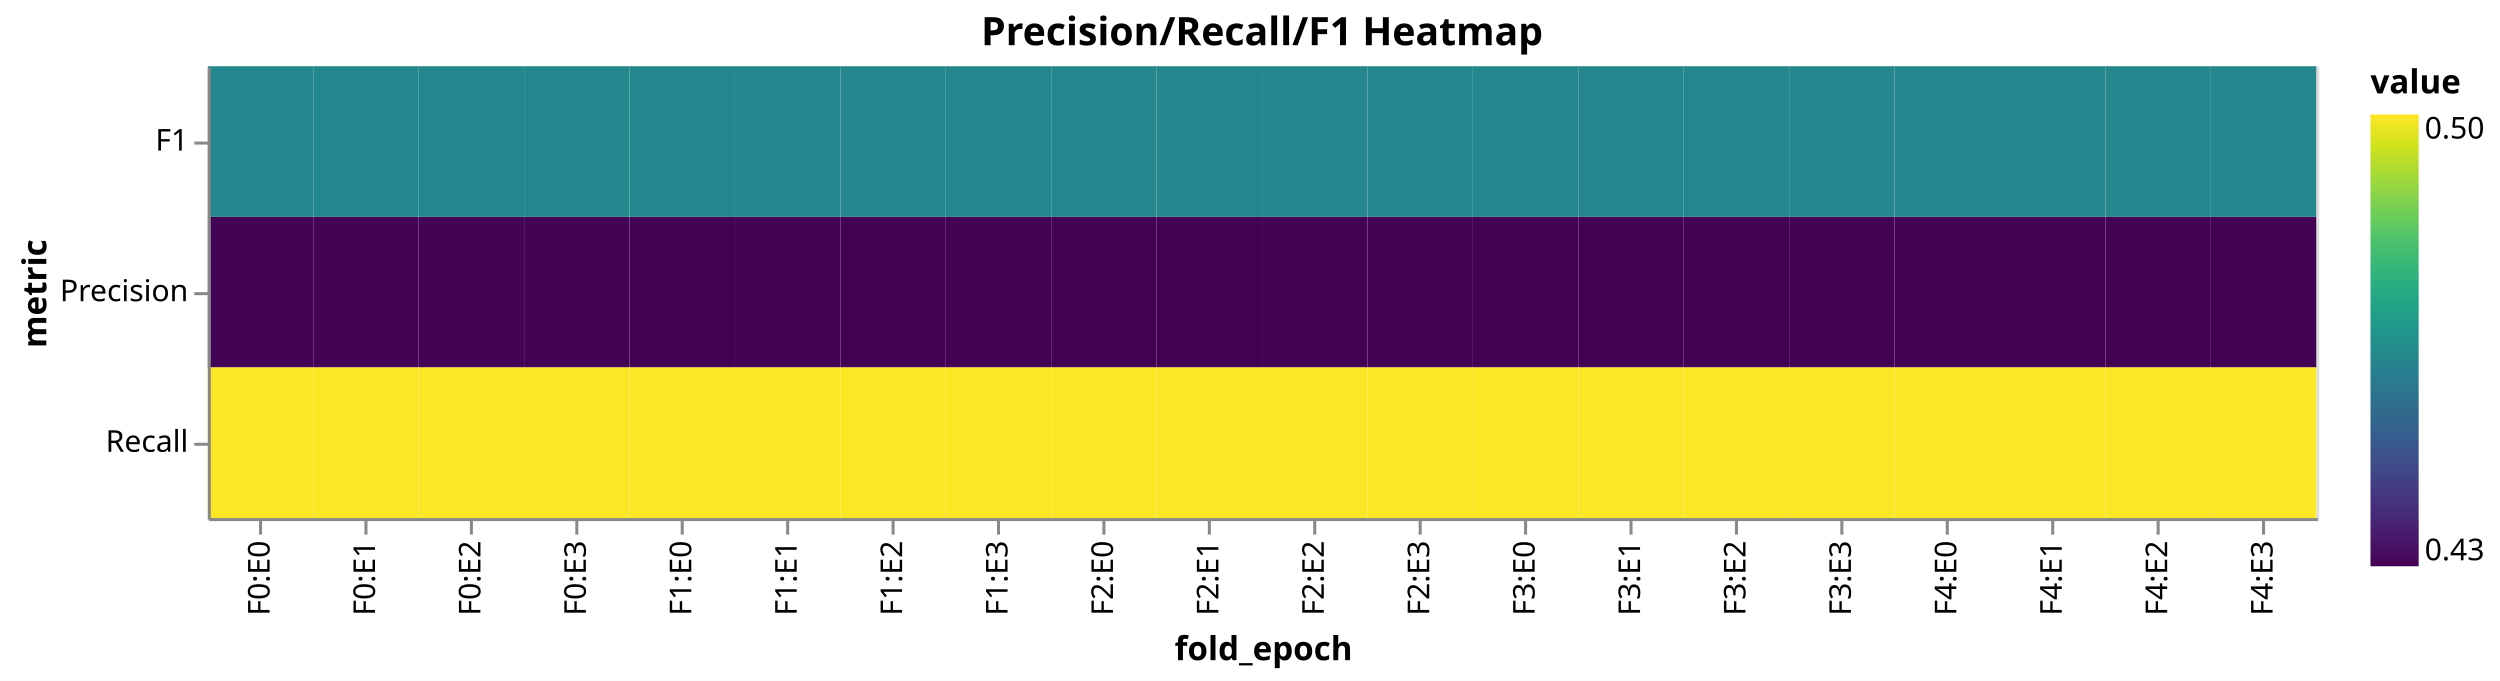
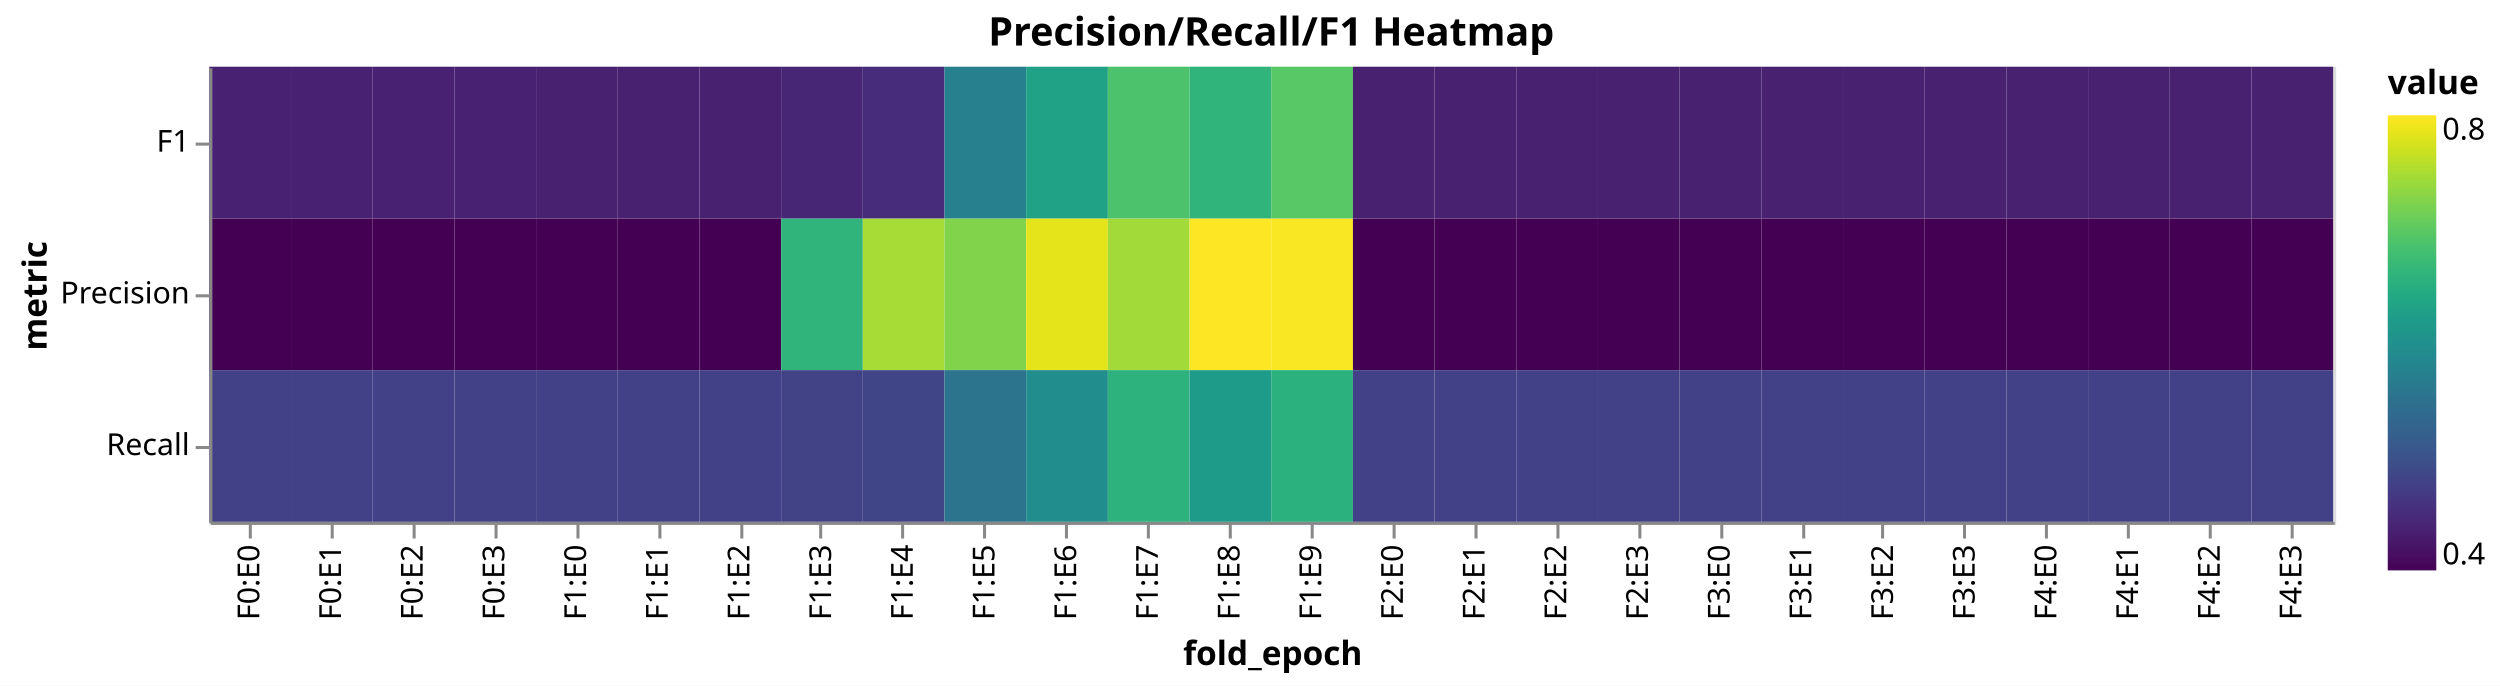
- <svg xmlns="http://www.w3.org/2000/svg" version="1.1" class="marks" width="830" height="226" viewBox="0 0 830 226">
-   <rect width="830" height="226" fill="white" />
+ <svg xmlns="http://www.w3.org/2000/svg" version="1.1" class="marks" width="824" height="226" viewBox="0 0 824 226">
+   <rect width="824" height="226" fill="white" />
  <g fill="none" stroke-miterlimit="10" transform="translate(69,22)">
    <g class="mark-group role-frame root" role="graphics-object" aria-roledescription="group mark container">
      <g transform="translate(0,0)">
        <path class="background" aria-hidden="true" d="M0.5,0.5h700v150h-700Z" stroke="#ddd" />
        <g>
          <g class="mark-rect role-mark marks" role="graphics-object" aria-roledescription="rect mark container">
-             <path aria-label="fold_epoch: F0:E0; metric: Precision; value: 0.428347280335" role="graphics-symbol" aria-roledescription="rect mark" d="M0,50h35v50h-35Z" fill="rgb(69, 3, 86)" />
-             <path aria-label="fold_epoch: F0:E1; metric: Precision; value: 0.428347280335" role="graphics-symbol" aria-roledescription="rect mark" d="M35,50h35v50h-35Z" fill="rgb(69, 3, 86)" />
-             <path aria-label="fold_epoch: F0:E2; metric: Precision; value: 0.428347280335" role="graphics-symbol" aria-roledescription="rect mark" d="M70,50h35v50h-35Z" fill="rgb(69, 3, 86)" />
-             <path aria-label="fold_epoch: F0:E3; metric: Precision; value: 0.428347280335" role="graphics-symbol" aria-roledescription="rect mark" d="M105,50h35v50h-35Z" fill="rgb(69, 3, 86)" />
-             <path aria-label="fold_epoch: F1:E0; metric: Precision; value: 0.42789968652" role="graphics-symbol" aria-roledescription="rect mark" d="M140,50h35v50h-35Z" fill="rgb(68, 1, 84)" />
-             <path aria-label="fold_epoch: F1:E1; metric: Precision; value: 0.42789968652" role="graphics-symbol" aria-roledescription="rect mark" d="M175,50h35v50h-35Z" fill="rgb(68, 1, 84)" />
-             <path aria-label="fold_epoch: F1:E2; metric: Precision; value: 0.42789968652" role="graphics-symbol" aria-roledescription="rect mark" d="M210,50h35v50h-35Z" fill="rgb(68, 1, 84)" />
-             <path aria-label="fold_epoch: F1:E3; metric: Precision; value: 0.42789968652" role="graphics-symbol" aria-roledescription="rect mark" d="M245,50h35v50h-35Z" fill="rgb(68, 1, 84)" />
-             <path aria-label="fold_epoch: F2:E0; metric: Precision; value: 0.42789968652" role="graphics-symbol" aria-roledescription="rect mark" d="M280,50h35v50h-35Z" fill="rgb(68, 1, 84)" />
-             <path aria-label="fold_epoch: F2:E1; metric: Precision; value: 0.42789968652" role="graphics-symbol" aria-roledescription="rect mark" d="M315,50h35v50h-35Z" fill="rgb(68, 1, 84)" />
-             <path aria-label="fold_epoch: F2:E2; metric: Precision; value: 0.42789968652" role="graphics-symbol" aria-roledescription="rect mark" d="M350,50h35v50h-35Z" fill="rgb(68, 1, 84)" />
-             <path aria-label="fold_epoch: F2:E3; metric: Precision; value: 0.42789968652" role="graphics-symbol" aria-roledescription="rect mark" d="M385,50h35v50h-35Z" fill="rgb(68, 1, 84)" />
-             <path aria-label="fold_epoch: F3:E0; metric: Precision; value: 0.42789968652" role="graphics-symbol" aria-roledescription="rect mark" d="M420,50h35v50h-35Z" fill="rgb(68, 1, 84)" />
-             <path aria-label="fold_epoch: F3:E1; metric: Precision; value: 0.42789968652" role="graphics-symbol" aria-roledescription="rect mark" d="M455,50h35v50h-35Z" fill="rgb(68, 1, 84)" />
-             <path aria-label="fold_epoch: F3:E2; metric: Precision; value: 0.42789968652" role="graphics-symbol" aria-roledescription="rect mark" d="M490,50h35v50h-35Z" fill="rgb(68, 1, 84)" />
-             <path aria-label="fold_epoch: F3:E3; metric: Precision; value: 0.42789968652" role="graphics-symbol" aria-roledescription="rect mark" d="M525,50h35v50h-35Z" fill="rgb(68, 1, 84)" />
-             <path aria-label="fold_epoch: F4:E0; metric: Precision; value: 0.42789968652" role="graphics-symbol" aria-roledescription="rect mark" d="M560,50h35v50h-35Z" fill="rgb(68, 1, 84)" />
-             <path aria-label="fold_epoch: F4:E1; metric: Precision; value: 0.42789968652" role="graphics-symbol" aria-roledescription="rect mark" d="M595,50h35v50h-35Z" fill="rgb(68, 1, 84)" />
-             <path aria-label="fold_epoch: F4:E2; metric: Precision; value: 0.42789968652" role="graphics-symbol" aria-roledescription="rect mark" d="M630,50h35v50h-35Z" fill="rgb(68, 1, 84)" />
-             <path aria-label="fold_epoch: F4:E3; metric: Precision; value: 0.42789968652" role="graphics-symbol" aria-roledescription="rect mark" d="M665,50h35v50h-35Z" fill="rgb(68, 1, 84)" />
-             <path aria-label="fold_epoch: F0:E0; metric: Recall; value: 0.5" role="graphics-symbol" aria-roledescription="rect mark" d="M0,100h35v50h-35Z" fill="rgb(253, 231, 37)" />
-             <path aria-label="fold_epoch: F0:E1; metric: Recall; value: 0.5" role="graphics-symbol" aria-roledescription="rect mark" d="M35,100h35v50h-35Z" fill="rgb(253, 231, 37)" />
-             <path aria-label="fold_epoch: F0:E2; metric: Recall; value: 0.5" role="graphics-symbol" aria-roledescription="rect mark" d="M70,100h35v50h-35Z" fill="rgb(253, 231, 37)" />
-             <path aria-label="fold_epoch: F0:E3; metric: Recall; value: 0.5" role="graphics-symbol" aria-roledescription="rect mark" d="M105,100h35v50h-35Z" fill="rgb(253, 231, 37)" />
-             <path aria-label="fold_epoch: F1:E0; metric: Recall; value: 0.5" role="graphics-symbol" aria-roledescription="rect mark" d="M140,100h35v50h-35Z" fill="rgb(253, 231, 37)" />
-             <path aria-label="fold_epoch: F1:E1; metric: Recall; value: 0.5" role="graphics-symbol" aria-roledescription="rect mark" d="M175,100h35v50h-35Z" fill="rgb(253, 231, 37)" />
-             <path aria-label="fold_epoch: F1:E2; metric: Recall; value: 0.5" role="graphics-symbol" aria-roledescription="rect mark" d="M210,100h35v50h-35Z" fill="rgb(253, 231, 37)" />
-             <path aria-label="fold_epoch: F1:E3; metric: Recall; value: 0.5" role="graphics-symbol" aria-roledescription="rect mark" d="M245,100h35v50h-35Z" fill="rgb(253, 231, 37)" />
-             <path aria-label="fold_epoch: F2:E0; metric: Recall; value: 0.5" role="graphics-symbol" aria-roledescription="rect mark" d="M280,100h35v50h-35Z" fill="rgb(253, 231, 37)" />
-             <path aria-label="fold_epoch: F2:E1; metric: Recall; value: 0.5" role="graphics-symbol" aria-roledescription="rect mark" d="M315,100h35v50h-35Z" fill="rgb(253, 231, 37)" />
-             <path aria-label="fold_epoch: F2:E2; metric: Recall; value: 0.5" role="graphics-symbol" aria-roledescription="rect mark" d="M350,100h35v50h-35Z" fill="rgb(253, 231, 37)" />
-             <path aria-label="fold_epoch: F2:E3; metric: Recall; value: 0.5" role="graphics-symbol" aria-roledescription="rect mark" d="M385,100h35v50h-35Z" fill="rgb(253, 231, 37)" />
-             <path aria-label="fold_epoch: F3:E0; metric: Recall; value: 0.5" role="graphics-symbol" aria-roledescription="rect mark" d="M420,100h35v50h-35Z" fill="rgb(253, 231, 37)" />
-             <path aria-label="fold_epoch: F3:E1; metric: Recall; value: 0.5" role="graphics-symbol" aria-roledescription="rect mark" d="M455,100h35v50h-35Z" fill="rgb(253, 231, 37)" />
-             <path aria-label="fold_epoch: F3:E2; metric: Recall; value: 0.5" role="graphics-symbol" aria-roledescription="rect mark" d="M490,100h35v50h-35Z" fill="rgb(253, 231, 37)" />
-             <path aria-label="fold_epoch: F3:E3; metric: Recall; value: 0.5" role="graphics-symbol" aria-roledescription="rect mark" d="M525,100h35v50h-35Z" fill="rgb(253, 231, 37)" />
-             <path aria-label="fold_epoch: F4:E0; metric: Recall; value: 0.5" role="graphics-symbol" aria-roledescription="rect mark" d="M560,100h35v50h-35Z" fill="rgb(253, 231, 37)" />
-             <path aria-label="fold_epoch: F4:E1; metric: Recall; value: 0.5" role="graphics-symbol" aria-roledescription="rect mark" d="M595,100h35v50h-35Z" fill="rgb(253, 231, 37)" />
-             <path aria-label="fold_epoch: F4:E2; metric: Recall; value: 0.5" role="graphics-symbol" aria-roledescription="rect mark" d="M630,100h35v50h-35Z" fill="rgb(253, 231, 37)" />
-             <path aria-label="fold_epoch: F4:E3; metric: Recall; value: 0.5" role="graphics-symbol" aria-roledescription="rect mark" d="M665,100h35v50h-35Z" fill="rgb(253, 231, 37)" />
-             <path aria-label="fold_epoch: F0:E0; metric: F1; value: 0.461408450704" role="graphics-symbol" aria-roledescription="rect mark" d="M0,0h35v50h-35Z" fill="rgb(35, 136, 142)" />
-             <path aria-label="fold_epoch: F0:E1; metric: F1; value: 0.461408450704" role="graphics-symbol" aria-roledescription="rect mark" d="M35,0h35v50h-35Z" fill="rgb(35, 136, 142)" />
-             <path aria-label="fold_epoch: F0:E2; metric: F1; value: 0.461408450704" role="graphics-symbol" aria-roledescription="rect mark" d="M70,0h35v50h-35Z" fill="rgb(35, 136, 142)" />
-             <path aria-label="fold_epoch: F0:E3; metric: F1; value: 0.461408450704" role="graphics-symbol" aria-roledescription="rect mark" d="M105,0h35v50h-35Z" fill="rgb(35, 136, 142)" />
-             <path aria-label="fold_epoch: F1:E0; metric: F1; value: 0.461148648649" role="graphics-symbol" aria-roledescription="rect mark" d="M140,0h35v50h-35Z" fill="rgb(36, 135, 142)" />
-             <path aria-label="fold_epoch: F1:E1; metric: F1; value: 0.461148648649" role="graphics-symbol" aria-roledescription="rect mark" d="M175,0h35v50h-35Z" fill="rgb(36, 135, 142)" />
-             <path aria-label="fold_epoch: F1:E2; metric: F1; value: 0.461148648649" role="graphics-symbol" aria-roledescription="rect mark" d="M210,0h35v50h-35Z" fill="rgb(36, 135, 142)" />
-             <path aria-label="fold_epoch: F1:E3; metric: F1; value: 0.461148648649" role="graphics-symbol" aria-roledescription="rect mark" d="M245,0h35v50h-35Z" fill="rgb(36, 135, 142)" />
-             <path aria-label="fold_epoch: F2:E0; metric: F1; value: 0.461148648649" role="graphics-symbol" aria-roledescription="rect mark" d="M280,0h35v50h-35Z" fill="rgb(36, 135, 142)" />
-             <path aria-label="fold_epoch: F2:E1; metric: F1; value: 0.461148648649" role="graphics-symbol" aria-roledescription="rect mark" d="M315,0h35v50h-35Z" fill="rgb(36, 135, 142)" />
-             <path aria-label="fold_epoch: F2:E2; metric: F1; value: 0.461148648649" role="graphics-symbol" aria-roledescription="rect mark" d="M350,0h35v50h-35Z" fill="rgb(36, 135, 142)" />
-             <path aria-label="fold_epoch: F2:E3; metric: F1; value: 0.461148648649" role="graphics-symbol" aria-roledescription="rect mark" d="M385,0h35v50h-35Z" fill="rgb(36, 135, 142)" />
-             <path aria-label="fold_epoch: F3:E0; metric: F1; value: 0.461148648649" role="graphics-symbol" aria-roledescription="rect mark" d="M420,0h35v50h-35Z" fill="rgb(36, 135, 142)" />
-             <path aria-label="fold_epoch: F3:E1; metric: F1; value: 0.461148648649" role="graphics-symbol" aria-roledescription="rect mark" d="M455,0h35v50h-35Z" fill="rgb(36, 135, 142)" />
-             <path aria-label="fold_epoch: F3:E2; metric: F1; value: 0.461148648649" role="graphics-symbol" aria-roledescription="rect mark" d="M490,0h35v50h-35Z" fill="rgb(36, 135, 142)" />
-             <path aria-label="fold_epoch: F3:E3; metric: F1; value: 0.461148648649" role="graphics-symbol" aria-roledescription="rect mark" d="M525,0h35v50h-35Z" fill="rgb(36, 135, 142)" />
-             <path aria-label="fold_epoch: F4:E0; metric: F1; value: 0.461148648649" role="graphics-symbol" aria-roledescription="rect mark" d="M560,0h35v50h-35Z" fill="rgb(36, 135, 142)" />
-             <path aria-label="fold_epoch: F4:E1; metric: F1; value: 0.461148648649" role="graphics-symbol" aria-roledescription="rect mark" d="M595,0h35v50h-35Z" fill="rgb(36, 135, 142)" />
-             <path aria-label="fold_epoch: F4:E2; metric: F1; value: 0.461148648649" role="graphics-symbol" aria-roledescription="rect mark" d="M630,0h35v50h-35Z" fill="rgb(36, 135, 142)" />
-             <path aria-label="fold_epoch: F4:E3; metric: F1; value: 0.461148648649" role="graphics-symbol" aria-roledescription="rect mark" d="M665,0h35v50h-35Z" fill="rgb(36, 135, 142)" />
-           </g>
-           <g class="mark-group role-legend" role="graphics-symbol" aria-roledescription="legend" aria-label="Gradient legend titled 'value' for fill color with values from 0.43 to 0.50">
+             <path aria-label="fold_epoch: F0:E0; metric: Precision; value: 0.428347280335" role="graphics-symbol" aria-roledescription="rect mark" d="M0,50h26.923v50h-26.923Z" fill="rgb(68, 1, 84)" />
+             <path aria-label="fold_epoch: F0:E1; metric: Precision; value: 0.428347280335" role="graphics-symbol" aria-roledescription="rect mark" d="M26.923,50h26.923v50h-26.923Z" fill="rgb(68, 1, 84)" />
+             <path aria-label="fold_epoch: F0:E2; metric: Precision; value: 0.428347280335" role="graphics-symbol" aria-roledescription="rect mark" d="M53.846,50h26.923v50h-26.923Z" fill="rgb(68, 1, 84)" />
+             <path aria-label="fold_epoch: F0:E3; metric: Precision; value: 0.428347280335" role="graphics-symbol" aria-roledescription="rect mark" d="M80.769,50h26.923v50h-26.923Z" fill="rgb(68, 1, 84)" />
+             <path aria-label="fold_epoch: F1:E0; metric: Precision; value: 0.42789968652" role="graphics-symbol" aria-roledescription="rect mark" d="M107.692,50h26.923v50h-26.923Z" fill="rgb(68, 1, 84)" />
+             <path aria-label="fold_epoch: F1:E1; metric: Precision; value: 0.42789968652" role="graphics-symbol" aria-roledescription="rect mark" d="M134.615,50h26.923v50h-26.923Z" fill="rgb(68, 1, 84)" />
+             <path aria-label="fold_epoch: F1:E2; metric: Precision; value: 0.42789968652" role="graphics-symbol" aria-roledescription="rect mark" d="M161.538,50h26.923v50h-26.923Z" fill="rgb(68, 1, 84)" />
+             <path aria-label="fold_epoch: F1:E3; metric: Precision; value: 0.678272251309" role="graphics-symbol" aria-roledescription="rect mark" d="M188.462,50h26.923v50h-26.923Z" fill="rgb(48, 180, 124)" />
+             <path aria-label="fold_epoch: F1:E4; metric: Precision; value: 0.762054507338" role="graphics-symbol" aria-roledescription="rect mark" d="M215.385,50h26.923v50h-26.923Z" fill="rgb(167, 219, 53)" />
+             <path aria-label="fold_epoch: F1:E5; metric: Precision; value: 0.740063570242" role="graphics-symbol" aria-roledescription="rect mark" d="M242.308,50h26.923v50h-26.923Z" fill="rgb(130, 211, 76)" />
+             <path aria-label="fold_epoch: F1:E6; metric: Precision; value: 0.796960946095" role="graphics-symbol" aria-roledescription="rect mark" d="M269.231,50h26.923v50h-26.923Z" fill="rgb(229, 228, 26)" />
+             <path aria-label="fold_epoch: F1:E7; metric: Precision; value: 0.758486766398" role="graphics-symbol" aria-roledescription="rect mark" d="M296.154,50h26.923v50h-26.923Z" fill="rgb(161, 218, 57)" />
+             <path aria-label="fold_epoch: F1:E8; metric: Precision; value: 0.81224234977" role="graphics-symbol" aria-roledescription="rect mark" d="M323.077,50h26.923v50h-26.923Z" fill="rgb(253, 231, 37)" />
+             <path aria-label="fold_epoch: F1:E9; metric: Precision; value: 0.810057864115" role="graphics-symbol" aria-roledescription="rect mark" d="M350,50h26.923v50h-26.923Z" fill="rgb(250, 231, 35)" />
+             <path aria-label="fold_epoch: F2:E0; metric: Precision; value: 0.42789968652" role="graphics-symbol" aria-roledescription="rect mark" d="M376.923,50h26.923v50h-26.923Z" fill="rgb(68, 1, 84)" />
+             <path aria-label="fold_epoch: F2:E1; metric: Precision; value: 0.42789968652" role="graphics-symbol" aria-roledescription="rect mark" d="M403.846,50h26.923v50h-26.923Z" fill="rgb(68, 1, 84)" />
+             <path aria-label="fold_epoch: F2:E2; metric: Precision; value: 0.42789968652" role="graphics-symbol" aria-roledescription="rect mark" d="M430.769,50h26.923v50h-26.923Z" fill="rgb(68, 1, 84)" />
+             <path aria-label="fold_epoch: F2:E3; metric: Precision; value: 0.42789968652" role="graphics-symbol" aria-roledescription="rect mark" d="M457.692,50h26.923v50h-26.923Z" fill="rgb(68, 1, 84)" />
+             <path aria-label="fold_epoch: F3:E0; metric: Precision; value: 0.42789968652" role="graphics-symbol" aria-roledescription="rect mark" d="M484.615,50h26.923v50h-26.923Z" fill="rgb(68, 1, 84)" />
+             <path aria-label="fold_epoch: F3:E1; metric: Precision; value: 0.42789968652" role="graphics-symbol" aria-roledescription="rect mark" d="M511.538,50h26.923v50h-26.923Z" fill="rgb(68, 1, 84)" />
+             <path aria-label="fold_epoch: F3:E2; metric: Precision; value: 0.42789968652" role="graphics-symbol" aria-roledescription="rect mark" d="M538.462,50h26.923v50h-26.923Z" fill="rgb(68, 1, 84)" />
+             <path aria-label="fold_epoch: F3:E3; metric: Precision; value: 0.42789968652" role="graphics-symbol" aria-roledescription="rect mark" d="M565.385,50h26.923v50h-26.923Z" fill="rgb(68, 1, 84)" />
+             <path aria-label="fold_epoch: F4:E0; metric: Precision; value: 0.42789968652" role="graphics-symbol" aria-roledescription="rect mark" d="M592.308,50h26.923v50h-26.923Z" fill="rgb(68, 1, 84)" />
+             <path aria-label="fold_epoch: F4:E1; metric: Precision; value: 0.42789968652" role="graphics-symbol" aria-roledescription="rect mark" d="M619.231,50h26.923v50h-26.923Z" fill="rgb(68, 1, 84)" />
+             <path aria-label="fold_epoch: F4:E2; metric: Precision; value: 0.42789968652" role="graphics-symbol" aria-roledescription="rect mark" d="M646.154,50h26.923v50h-26.923Z" fill="rgb(68, 1, 84)" />
+             <path aria-label="fold_epoch: F4:E3; metric: Precision; value: 0.42789968652" role="graphics-symbol" aria-roledescription="rect mark" d="M673.077,50h26.923v50h-26.923Z" fill="rgb(68, 1, 84)" />
+             <path aria-label="fold_epoch: F0:E0; metric: Recall; value: 0.5" role="graphics-symbol" aria-roledescription="rect mark" d="M0,100h26.923v50h-26.923Z" fill="rgb(66, 64, 134)" />
+             <path aria-label="fold_epoch: F0:E1; metric: Recall; value: 0.5" role="graphics-symbol" aria-roledescription="rect mark" d="M26.923,100h26.923v50h-26.923Z" fill="rgb(66, 64, 134)" />
+             <path aria-label="fold_epoch: F0:E2; metric: Recall; value: 0.5" role="graphics-symbol" aria-roledescription="rect mark" d="M53.846,100h26.923v50h-26.923Z" fill="rgb(66, 64, 134)" />
+             <path aria-label="fold_epoch: F0:E3; metric: Recall; value: 0.5" role="graphics-symbol" aria-roledescription="rect mark" d="M80.769,100h26.923v50h-26.923Z" fill="rgb(66, 64, 134)" />
+             <path aria-label="fold_epoch: F1:E0; metric: Recall; value: 0.5" role="graphics-symbol" aria-roledescription="rect mark" d="M107.692,100h26.923v50h-26.923Z" fill="rgb(66, 64, 134)" />
+             <path aria-label="fold_epoch: F1:E1; metric: Recall; value: 0.5" role="graphics-symbol" aria-roledescription="rect mark" d="M134.615,100h26.923v50h-26.923Z" fill="rgb(66, 64, 134)" />
+             <path aria-label="fold_epoch: F1:E2; metric: Recall; value: 0.5" role="graphics-symbol" aria-roledescription="rect mark" d="M161.538,100h26.923v50h-26.923Z" fill="rgb(66, 64, 134)" />
+             <path aria-label="fold_epoch: F1:E3; metric: Recall; value: 0.503012687795" role="graphics-symbol" aria-roledescription="rect mark" d="M188.462,100h26.923v50h-26.923Z" fill="rgb(65, 67, 134)" />
+             <path aria-label="fold_epoch: F1:E4; metric: Recall; value: 0.506635876201" role="graphics-symbol" aria-roledescription="rect mark" d="M215.385,100h26.923v50h-26.923Z" fill="rgb(64, 69, 135)" />
+             <path aria-label="fold_epoch: F1:E5; metric: Recall; value: 0.574175824176" role="graphics-symbol" aria-roledescription="rect mark" d="M242.308,100h26.923v50h-26.923Z" fill="rgb(44, 115, 142)" />
+             <path aria-label="fold_epoch: F1:E6; metric: Recall; value: 0.61464139725" role="graphics-symbol" aria-roledescription="rect mark" d="M269.231,100h26.923v50h-26.923Z" fill="rgb(34, 141, 141)" />
+             <path aria-label="fold_epoch: F1:E7; metric: Recall; value: 0.674895153156" role="graphics-symbol" aria-roledescription="rect mark" d="M296.154,100h26.923v50h-26.923Z" fill="rgb(45, 178, 125)" />
+             <path aria-label="fold_epoch: F1:E8; metric: Recall; value: 0.63939321548" role="graphics-symbol" aria-roledescription="rect mark" d="M323.077,100h26.923v50h-26.923Z" fill="rgb(31, 156, 137)" />
+             <path aria-label="fold_epoch: F1:E9; metric: Recall; value: 0.672572596486" role="graphics-symbol" aria-roledescription="rect mark" d="M350,100h26.923v50h-26.923Z" fill="rgb(43, 177, 126)" />
+             <path aria-label="fold_epoch: F2:E0; metric: Recall; value: 0.5" role="graphics-symbol" aria-roledescription="rect mark" d="M376.923,100h26.923v50h-26.923Z" fill="rgb(66, 64, 134)" />
+             <path aria-label="fold_epoch: F2:E1; metric: Recall; value: 0.5" role="graphics-symbol" aria-roledescription="rect mark" d="M403.846,100h26.923v50h-26.923Z" fill="rgb(66, 64, 134)" />
+             <path aria-label="fold_epoch: F2:E2; metric: Recall; value: 0.5" role="graphics-symbol" aria-roledescription="rect mark" d="M430.769,100h26.923v50h-26.923Z" fill="rgb(66, 64, 134)" />
+             <path aria-label="fold_epoch: F2:E3; metric: Recall; value: 0.5" role="graphics-symbol" aria-roledescription="rect mark" d="M457.692,100h26.923v50h-26.923Z" fill="rgb(66, 64, 134)" />
+             <path aria-label="fold_epoch: F3:E0; metric: Recall; value: 0.5" role="graphics-symbol" aria-roledescription="rect mark" d="M484.615,100h26.923v50h-26.923Z" fill="rgb(66, 64, 134)" />
+             <path aria-label="fold_epoch: F3:E1; metric: Recall; value: 0.5" role="graphics-symbol" aria-roledescription="rect mark" d="M511.538,100h26.923v50h-26.923Z" fill="rgb(66, 64, 134)" />
+             <path aria-label="fold_epoch: F3:E2; metric: Recall; value: 0.5" role="graphics-symbol" aria-roledescription="rect mark" d="M538.462,100h26.923v50h-26.923Z" fill="rgb(66, 64, 134)" />
+             <path aria-label="fold_epoch: F3:E3; metric: Recall; value: 0.5" role="graphics-symbol" aria-roledescription="rect mark" d="M565.385,100h26.923v50h-26.923Z" fill="rgb(66, 64, 134)" />
+             <path aria-label="fold_epoch: F4:E0; metric: Recall; value: 0.5" role="graphics-symbol" aria-roledescription="rect mark" d="M592.308,100h26.923v50h-26.923Z" fill="rgb(66, 64, 134)" />
+             <path aria-label="fold_epoch: F4:E1; metric: Recall; value: 0.5" role="graphics-symbol" aria-roledescription="rect mark" d="M619.231,100h26.923v50h-26.923Z" fill="rgb(66, 64, 134)" />
+             <path aria-label="fold_epoch: F4:E2; metric: Recall; value: 0.5" role="graphics-symbol" aria-roledescription="rect mark" d="M646.154,100h26.923v50h-26.923Z" fill="rgb(66, 64, 134)" />
+             <path aria-label="fold_epoch: F4:E3; metric: Recall; value: 0.5" role="graphics-symbol" aria-roledescription="rect mark" d="M673.077,100h26.923v50h-26.923Z" fill="rgb(66, 64, 134)" />
+             <path aria-label="fold_epoch: F0:E0; metric: F1; value: 0.461408450704" role="graphics-symbol" aria-roledescription="rect mark" d="M0,0h26.923v50h-26.923Z" fill="rgb(72, 33, 114)" />
+             <path aria-label="fold_epoch: F0:E1; metric: F1; value: 0.461408450704" role="graphics-symbol" aria-roledescription="rect mark" d="M26.923,0h26.923v50h-26.923Z" fill="rgb(72, 33, 114)" />
+             <path aria-label="fold_epoch: F0:E2; metric: F1; value: 0.461408450704" role="graphics-symbol" aria-roledescription="rect mark" d="M53.846,0h26.923v50h-26.923Z" fill="rgb(72, 33, 114)" />
+             <path aria-label="fold_epoch: F0:E3; metric: F1; value: 0.461408450704" role="graphics-symbol" aria-roledescription="rect mark" d="M80.769,0h26.923v50h-26.923Z" fill="rgb(72, 33, 114)" />
+             <path aria-label="fold_epoch: F1:E0; metric: F1; value: 0.461148648649" role="graphics-symbol" aria-roledescription="rect mark" d="M107.692,0h26.923v50h-26.923Z" fill="rgb(72, 33, 113)" />
+             <path aria-label="fold_epoch: F1:E1; metric: F1; value: 0.461148648649" role="graphics-symbol" aria-roledescription="rect mark" d="M134.615,0h26.923v50h-26.923Z" fill="rgb(72, 33, 113)" />
+             <path aria-label="fold_epoch: F1:E2; metric: F1; value: 0.461148648649" role="graphics-symbol" aria-roledescription="rect mark" d="M161.538,0h26.923v50h-26.923Z" fill="rgb(72, 33, 113)" />
+             <path aria-label="fold_epoch: F1:E3; metric: F1; value: 0.468247704944" role="graphics-symbol" aria-roledescription="rect mark" d="M188.462,0h26.923v50h-26.923Z" fill="rgb(72, 38, 118)" />
+             <path aria-label="fold_epoch: F1:E4; metric: F1; value: 0.475549315381" role="graphics-symbol" aria-roledescription="rect mark" d="M215.385,0h26.923v50h-26.923Z" fill="rgb(71, 44, 123)" />
+             <path aria-label="fold_epoch: F1:E5; metric: F1; value: 0.593282508631" role="graphics-symbol" aria-roledescription="rect mark" d="M242.308,0h26.923v50h-26.923Z" fill="rgb(39, 128, 142)" />
+             <path aria-label="fold_epoch: F1:E6; metric: F1; value: 0.648652180406" role="graphics-symbol" aria-roledescription="rect mark" d="M269.231,0h26.923v50h-26.923Z" fill="rgb(32, 162, 135)" />
+             <path aria-label="fold_epoch: F1:E7; metric: F1; value: 0.703985446462" role="graphics-symbol" aria-roledescription="rect mark" d="M296.154,0h26.923v50h-26.923Z" fill="rgb(76, 194, 108)" />
+             <path aria-label="fold_epoch: F1:E8; metric: F1; value: 0.678782066651" role="graphics-symbol" aria-roledescription="rect mark" d="M323.077,0h26.923v50h-26.923Z" fill="rgb(48, 180, 124)" />
+             <path aria-label="fold_epoch: F1:E9; metric: F1; value: 0.712640839636" role="graphics-symbol" aria-roledescription="rect mark" d="M350,0h26.923v50h-26.923Z" fill="rgb(88, 199, 102)" />
+             <path aria-label="fold_epoch: F2:E0; metric: F1; value: 0.461148648649" role="graphics-symbol" aria-roledescription="rect mark" d="M376.923,0h26.923v50h-26.923Z" fill="rgb(72, 33, 113)" />
+             <path aria-label="fold_epoch: F2:E1; metric: F1; value: 0.461148648649" role="graphics-symbol" aria-roledescription="rect mark" d="M403.846,0h26.923v50h-26.923Z" fill="rgb(72, 33, 113)" />
+             <path aria-label="fold_epoch: F2:E2; metric: F1; value: 0.461148648649" role="graphics-symbol" aria-roledescription="rect mark" d="M430.769,0h26.923v50h-26.923Z" fill="rgb(72, 33, 113)" />
+             <path aria-label="fold_epoch: F2:E3; metric: F1; value: 0.461148648649" role="graphics-symbol" aria-roledescription="rect mark" d="M457.692,0h26.923v50h-26.923Z" fill="rgb(72, 33, 113)" />
+             <path aria-label="fold_epoch: F3:E0; metric: F1; value: 0.461148648649" role="graphics-symbol" aria-roledescription="rect mark" d="M484.615,0h26.923v50h-26.923Z" fill="rgb(72, 33, 113)" />
+             <path aria-label="fold_epoch: F3:E1; metric: F1; value: 0.461148648649" role="graphics-symbol" aria-roledescription="rect mark" d="M511.538,0h26.923v50h-26.923Z" fill="rgb(72, 33, 113)" />
+             <path aria-label="fold_epoch: F3:E2; metric: F1; value: 0.461148648649" role="graphics-symbol" aria-roledescription="rect mark" d="M538.462,0h26.923v50h-26.923Z" fill="rgb(72, 33, 113)" />
+             <path aria-label="fold_epoch: F3:E3; metric: F1; value: 0.461148648649" role="graphics-symbol" aria-roledescription="rect mark" d="M565.385,0h26.923v50h-26.923Z" fill="rgb(72, 33, 113)" />
+             <path aria-label="fold_epoch: F4:E0; metric: F1; value: 0.461148648649" role="graphics-symbol" aria-roledescription="rect mark" d="M592.308,0h26.923v50h-26.923Z" fill="rgb(72, 33, 113)" />
+             <path aria-label="fold_epoch: F4:E1; metric: F1; value: 0.461148648649" role="graphics-symbol" aria-roledescription="rect mark" d="M619.231,0h26.923v50h-26.923Z" fill="rgb(72, 33, 113)" />
+             <path aria-label="fold_epoch: F4:E2; metric: F1; value: 0.461148648649" role="graphics-symbol" aria-roledescription="rect mark" d="M646.154,0h26.923v50h-26.923Z" fill="rgb(72, 33, 113)" />
+             <path aria-label="fold_epoch: F4:E3; metric: F1; value: 0.461148648649" role="graphics-symbol" aria-roledescription="rect mark" d="M673.077,0h26.923v50h-26.923Z" fill="rgb(72, 33, 113)" />
+           </g>
+           <g class="mark-group role-legend" role="graphics-symbol" aria-roledescription="legend" aria-label="Gradient legend titled 'value' for fill color with values from 0.4 to 0.8">
            <g transform="translate(718,0)">
-               <path class="background" aria-hidden="true" d="M0,0h38v166h-38Z" pointer-events="none" />
+               <path class="background" aria-hidden="true" d="M0,0h32v166h-32Z" pointer-events="none" />
              <g>
                <g class="mark-group role-legend-entry">
                  <g transform="translate(0,16)">
                    <path class="background" aria-hidden="true" d="M0,0h0v0h0Z" pointer-events="none" />
                    <g>
                      <g class="mark-rect role-legend-gradient" pointer-events="none">
                        <path d="M0,0h16v150h-16Z" fill="url(#gradient_0)" stroke="#ddd" stroke-width="0" opacity="1" />
                      </g>
                      <g class="mark-text role-legend-label" pointer-events="none">
-                         <text text-anchor="start" transform="translate(18,148)" font-family="sans-serif" font-size="10px" fill="#000" opacity="1">0.43</text>
-                         <text text-anchor="start" transform="translate(18,8)" font-family="sans-serif" font-size="10px" fill="#000" opacity="1">0.50</text>
+                         <text text-anchor="start" transform="translate(18,148)" font-family="sans-serif" font-size="10px" fill="#000" opacity="1">0.4</text>
+                         <text text-anchor="start" transform="translate(18,8)" font-family="sans-serif" font-size="10px" fill="#000" opacity="1">0.8</text>
                      </g>
                    </g>
                    <path class="foreground" aria-hidden="true" d="" pointer-events="none" display="none" />
                  </g>
                </g>
                <g class="mark-text role-legend-title" pointer-events="none">
                  <text text-anchor="start" transform="translate(0,9)" font-family="sans-serif" font-size="11px" font-weight="bold" fill="#000" opacity="1">value</text>
                </g>
              </g>
              <path class="foreground" aria-hidden="true" d="" pointer-events="none" display="none" />
            </g>
          </g>
          <g class="mark-group role-title">
            <g transform="translate(350,-17)">
              <path class="background" aria-hidden="true" d="M0,0h0v0h0Z" pointer-events="none" />
              <g>
                <g class="mark-text role-title-text" role="graphics-symbol" aria-roledescription="title" aria-label="Title text 'Precision/Recall/F1 Heatmap'" pointer-events="none">
                  <text text-anchor="middle" transform="translate(0,10)" font-family="sans-serif" font-size="13px" font-weight="bold" fill="#000" opacity="1">Precision/Recall/F1 Heatmap</text>
                </g>
              </g>
              <path class="foreground" aria-hidden="true" d="" pointer-events="none" display="none" />
            </g>
          </g>
-           <g class="mark-group role-axis" role="graphics-symbol" aria-roledescription="axis" aria-label="X-axis titled 'fold_epoch' for a discrete scale with 20 values: F0:E0, F0:E1, F0:E2, F0:E3, F1:E0, ending with F4:E3">
+           <g class="mark-group role-axis" role="graphics-symbol" aria-roledescription="axis" aria-label="X-axis titled 'fold_epoch' for a discrete scale with 26 values: F0:E0, F0:E1, F0:E2, F0:E3, F1:E0, ending with F4:E3">
            <g transform="translate(0.5,150.5)">
              <path class="background" aria-hidden="true" d="M0,0h0v0h0Z" pointer-events="none" />
              <g>
                <g class="mark-rule role-axis-tick" pointer-events="none">
-                   <line transform="translate(17,0)" x2="0" y2="5" stroke="#888" stroke-width="1" opacity="1" />
-                   <line transform="translate(52,0)" x2="0" y2="5" stroke="#888" stroke-width="1" opacity="1" />
-                   <line transform="translate(87,0)" x2="0" y2="5" stroke="#888" stroke-width="1" opacity="1" />
-                   <line transform="translate(122,0)" x2="0" y2="5" stroke="#888" stroke-width="1" opacity="1" />
-                   <line transform="translate(157,0)" x2="0" y2="5" stroke="#888" stroke-width="1" opacity="1" />
-                   <line transform="translate(192,0)" x2="0" y2="5" stroke="#888" stroke-width="1" opacity="1" />
-                   <line transform="translate(227,0)" x2="0" y2="5" stroke="#888" stroke-width="1" opacity="1" />
-                   <line transform="translate(262,0)" x2="0" y2="5" stroke="#888" stroke-width="1" opacity="1" />
-                   <line transform="translate(297,0)" x2="0" y2="5" stroke="#888" stroke-width="1" opacity="1" />
-                   <line transform="translate(332,0)" x2="0" y2="5" stroke="#888" stroke-width="1" opacity="1" />
-                   <line transform="translate(367,0)" x2="0" y2="5" stroke="#888" stroke-width="1" opacity="1" />
-                   <line transform="translate(402,0)" x2="0" y2="5" stroke="#888" stroke-width="1" opacity="1" />
-                   <line transform="translate(437,0)" x2="0" y2="5" stroke="#888" stroke-width="1" opacity="1" />
-                   <line transform="translate(472,0)" x2="0" y2="5" stroke="#888" stroke-width="1" opacity="1" />
-                   <line transform="translate(507,0)" x2="0" y2="5" stroke="#888" stroke-width="1" opacity="1" />
-                   <line transform="translate(542,0)" x2="0" y2="5" stroke="#888" stroke-width="1" opacity="1" />
-                   <line transform="translate(577,0)" x2="0" y2="5" stroke="#888" stroke-width="1" opacity="1" />
-                   <line transform="translate(612,0)" x2="0" y2="5" stroke="#888" stroke-width="1" opacity="1" />
-                   <line transform="translate(647,0)" x2="0" y2="5" stroke="#888" stroke-width="1" opacity="1" />
-                   <line transform="translate(682,0)" x2="0" y2="5" stroke="#888" stroke-width="1" opacity="1" />
+                   <line transform="translate(13,0)" x2="0" y2="5" stroke="#888" stroke-width="1" opacity="1" />
+                   <line transform="translate(40,0)" x2="0" y2="5" stroke="#888" stroke-width="1" opacity="1" />
+                   <line transform="translate(67,0)" x2="0" y2="5" stroke="#888" stroke-width="1" opacity="1" />
+                   <line transform="translate(94,0)" x2="0" y2="5" stroke="#888" stroke-width="1" opacity="1" />
+                   <line transform="translate(121,0)" x2="0" y2="5" stroke="#888" stroke-width="1" opacity="1" />
+                   <line transform="translate(148,0)" x2="0" y2="5" stroke="#888" stroke-width="1" opacity="1" />
+                   <line transform="translate(175,0)" x2="0" y2="5" stroke="#888" stroke-width="1" opacity="1" />
+                   <line transform="translate(201,0)" x2="0" y2="5" stroke="#888" stroke-width="1" opacity="1" />
+                   <line transform="translate(228,0)" x2="0" y2="5" stroke="#888" stroke-width="1" opacity="1" />
+                   <line transform="translate(255,0)" x2="0" y2="5" stroke="#888" stroke-width="1" opacity="1" />
+                   <line transform="translate(282,0)" x2="0" y2="5" stroke="#888" stroke-width="1" opacity="1" />
+                   <line transform="translate(309,0)" x2="0" y2="5" stroke="#888" stroke-width="1" opacity="1" />
+                   <line transform="translate(336,0)" x2="0" y2="5" stroke="#888" stroke-width="1" opacity="1" />
+                   <line transform="translate(363,0)" x2="0" y2="5" stroke="#888" stroke-width="1" opacity="1" />
+                   <line transform="translate(390,0)" x2="0" y2="5" stroke="#888" stroke-width="1" opacity="1" />
+                   <line transform="translate(417,0)" x2="0" y2="5" stroke="#888" stroke-width="1" opacity="1" />
+                   <line transform="translate(444,0)" x2="0" y2="5" stroke="#888" stroke-width="1" opacity="1" />
+                   <line transform="translate(471,0)" x2="0" y2="5" stroke="#888" stroke-width="1" opacity="1" />
+                   <line transform="translate(498,0)" x2="0" y2="5" stroke="#888" stroke-width="1" opacity="1" />
+                   <line transform="translate(525,0)" x2="0" y2="5" stroke="#888" stroke-width="1" opacity="1" />
+                   <line transform="translate(551,0)" x2="0" y2="5" stroke="#888" stroke-width="1" opacity="1" />
+                   <line transform="translate(578,0)" x2="0" y2="5" stroke="#888" stroke-width="1" opacity="1" />
+                   <line transform="translate(605,0)" x2="0" y2="5" stroke="#888" stroke-width="1" opacity="1" />
+                   <line transform="translate(632,0)" x2="0" y2="5" stroke="#888" stroke-width="1" opacity="1" />
+                   <line transform="translate(659,0)" x2="0" y2="5" stroke="#888" stroke-width="1" opacity="1" />
+                   <line transform="translate(686,0)" x2="0" y2="5" stroke="#888" stroke-width="1" opacity="1" />
                </g>
                <g class="mark-text role-axis-label" pointer-events="none">
-                   <text text-anchor="end" transform="translate(17,7) rotate(270) translate(0,3)" font-family="sans-serif" font-size="10px" fill="#000" opacity="1">F0:E0</text>
-                   <text text-anchor="end" transform="translate(52,7) rotate(270) translate(0,3)" font-family="sans-serif" font-size="10px" fill="#000" opacity="1">F0:E1</text>
-                   <text text-anchor="end" transform="translate(87,7) rotate(270) translate(0,3)" font-family="sans-serif" font-size="10px" fill="#000" opacity="1">F0:E2</text>
-                   <text text-anchor="end" transform="translate(122,7) rotate(270) translate(0,3)" font-family="sans-serif" font-size="10px" fill="#000" opacity="1">F0:E3</text>
-                   <text text-anchor="end" transform="translate(157,7) rotate(270) translate(0,3)" font-family="sans-serif" font-size="10px" fill="#000" opacity="1">F1:E0</text>
-                   <text text-anchor="end" transform="translate(192,7) rotate(270) translate(0,3)" font-family="sans-serif" font-size="10px" fill="#000" opacity="1">F1:E1</text>
-                   <text text-anchor="end" transform="translate(227,7) rotate(270) translate(0,3)" font-family="sans-serif" font-size="10px" fill="#000" opacity="1">F1:E2</text>
-                   <text text-anchor="end" transform="translate(262,7) rotate(270) translate(0,3)" font-family="sans-serif" font-size="10px" fill="#000" opacity="1">F1:E3</text>
-                   <text text-anchor="end" transform="translate(297,7) rotate(270) translate(0,3)" font-family="sans-serif" font-size="10px" fill="#000" opacity="1">F2:E0</text>
-                   <text text-anchor="end" transform="translate(332,7) rotate(270) translate(0,3)" font-family="sans-serif" font-size="10px" fill="#000" opacity="1">F2:E1</text>
-                   <text text-anchor="end" transform="translate(367,7) rotate(270) translate(0,3)" font-family="sans-serif" font-size="10px" fill="#000" opacity="1">F2:E2</text>
-                   <text text-anchor="end" transform="translate(402,7) rotate(270) translate(0,3)" font-family="sans-serif" font-size="10px" fill="#000" opacity="1">F2:E3</text>
-                   <text text-anchor="end" transform="translate(437,7) rotate(270) translate(0,3)" font-family="sans-serif" font-size="10px" fill="#000" opacity="1">F3:E0</text>
-                   <text text-anchor="end" transform="translate(472,7) rotate(270) translate(0,3)" font-family="sans-serif" font-size="10px" fill="#000" opacity="1">F3:E1</text>
-                   <text text-anchor="end" transform="translate(507,7) rotate(270) translate(0,3)" font-family="sans-serif" font-size="10px" fill="#000" opacity="1">F3:E2</text>
-                   <text text-anchor="end" transform="translate(542,7) rotate(270) translate(0,3)" font-family="sans-serif" font-size="10px" fill="#000" opacity="1">F3:E3</text>
-                   <text text-anchor="end" transform="translate(577,7) rotate(270) translate(0,3)" font-family="sans-serif" font-size="10px" fill="#000" opacity="1">F4:E0</text>
-                   <text text-anchor="end" transform="translate(612,7) rotate(270) translate(0,3)" font-family="sans-serif" font-size="10px" fill="#000" opacity="1">F4:E1</text>
-                   <text text-anchor="end" transform="translate(647,7) rotate(270) translate(0,3)" font-family="sans-serif" font-size="10px" fill="#000" opacity="1">F4:E2</text>
-                   <text text-anchor="end" transform="translate(682,7) rotate(270) translate(0,3)" font-family="sans-serif" font-size="10px" fill="#000" opacity="1">F4:E3</text>
+                   <text text-anchor="end" transform="translate(12.96154,7) rotate(270) translate(0,3)" font-family="sans-serif" font-size="10px" fill="#000" opacity="1">F0:E0</text>
+                   <text text-anchor="end" transform="translate(39.88462,7) rotate(270) translate(0,3)" font-family="sans-serif" font-size="10px" fill="#000" opacity="1">F0:E1</text>
+                   <text text-anchor="end" transform="translate(66.80769,7) rotate(270) translate(0,3)" font-family="sans-serif" font-size="10px" fill="#000" opacity="1">F0:E2</text>
+                   <text text-anchor="end" transform="translate(93.73077,7) rotate(270) translate(0,3)" font-family="sans-serif" font-size="10px" fill="#000" opacity="1">F0:E3</text>
+                   <text text-anchor="end" transform="translate(120.6538,7) rotate(270) translate(0,3)" font-family="sans-serif" font-size="10px" fill="#000" opacity="1">F1:E0</text>
+                   <text text-anchor="end" transform="translate(147.5769,7) rotate(270) translate(0,3)" font-family="sans-serif" font-size="10px" fill="#000" opacity="1">F1:E1</text>
+                   <text text-anchor="end" transform="translate(174.5,7) rotate(270) translate(0,3)" font-family="sans-serif" font-size="10px" fill="#000" opacity="1">F1:E2</text>
+                   <text text-anchor="end" transform="translate(201.4231,7) rotate(270) translate(0,3)" font-family="sans-serif" font-size="10px" fill="#000" opacity="1">F1:E3</text>
+                   <text text-anchor="end" transform="translate(228.3462,7) rotate(270) translate(0,3)" font-family="sans-serif" font-size="10px" fill="#000" opacity="1">F1:E4</text>
+                   <text text-anchor="end" transform="translate(255.2692,7) rotate(270) translate(0,3)" font-family="sans-serif" font-size="10px" fill="#000" opacity="1">F1:E5</text>
+                   <text text-anchor="end" transform="translate(282.1923,7) rotate(270) translate(0,3)" font-family="sans-serif" font-size="10px" fill="#000" opacity="1">F1:E6</text>
+                   <text text-anchor="end" transform="translate(309.1154,7) rotate(270) translate(0,3)" font-family="sans-serif" font-size="10px" fill="#000" opacity="1">F1:E7</text>
+                   <text text-anchor="end" transform="translate(336.0385,7) rotate(270) translate(0,3)" font-family="sans-serif" font-size="10px" fill="#000" opacity="1">F1:E8</text>
+                   <text text-anchor="end" transform="translate(362.9615,7) rotate(270) translate(0,3)" font-family="sans-serif" font-size="10px" fill="#000" opacity="1">F1:E9</text>
+                   <text text-anchor="end" transform="translate(389.8846,7) rotate(270) translate(0,3)" font-family="sans-serif" font-size="10px" fill="#000" opacity="1">F2:E0</text>
+                   <text text-anchor="end" transform="translate(416.8077,7) rotate(270) translate(0,3)" font-family="sans-serif" font-size="10px" fill="#000" opacity="1">F2:E1</text>
+                   <text text-anchor="end" transform="translate(443.7308,7) rotate(270) translate(0,3)" font-family="sans-serif" font-size="10px" fill="#000" opacity="1">F2:E2</text>
+                   <text text-anchor="end" transform="translate(470.6538,7) rotate(270) translate(0,3)" font-family="sans-serif" font-size="10px" fill="#000" opacity="1">F2:E3</text>
+                   <text text-anchor="end" transform="translate(497.5769,7) rotate(270) translate(0,3)" font-family="sans-serif" font-size="10px" fill="#000" opacity="1">F3:E0</text>
+                   <text text-anchor="end" transform="translate(524.5,7) rotate(270) translate(0,3)" font-family="sans-serif" font-size="10px" fill="#000" opacity="1">F3:E1</text>
+                   <text text-anchor="end" transform="translate(551.4231,7) rotate(270) translate(0,3)" font-family="sans-serif" font-size="10px" fill="#000" opacity="1">F3:E2</text>
+                   <text text-anchor="end" transform="translate(578.3462,7) rotate(270) translate(0,3)" font-family="sans-serif" font-size="10px" fill="#000" opacity="1">F3:E3</text>
+                   <text text-anchor="end" transform="translate(605.2692,7) rotate(270) translate(0,3)" font-family="sans-serif" font-size="10px" fill="#000" opacity="1">F4:E0</text>
+                   <text text-anchor="end" transform="translate(632.1923,7) rotate(270) translate(0,3)" font-family="sans-serif" font-size="10px" fill="#000" opacity="1">F4:E1</text>
+                   <text text-anchor="end" transform="translate(659.1154,7) rotate(270) translate(0,3)" font-family="sans-serif" font-size="10px" fill="#000" opacity="1">F4:E2</text>
+                   <text text-anchor="end" transform="translate(686.0385,7) rotate(270) translate(0,3)" font-family="sans-serif" font-size="10px" fill="#000" opacity="1">F4:E3</text>
                </g>
                <g class="mark-rule role-axis-domain" pointer-events="none">
                  <line transform="translate(0,0)" x2="700" y2="0" stroke="#888" stroke-width="1" opacity="1" />
                </g>
                <g class="mark-text role-axis-title" pointer-events="none">
                  <text text-anchor="middle" transform="translate(350,46.67969)" font-family="sans-serif" font-size="11px" font-weight="bold" fill="#000" opacity="1">fold_epoch</text>
                </g>
              </g>
              <path class="foreground" aria-hidden="true" d="" pointer-events="none" display="none" />
            </g>
          </g>
          <g class="mark-group role-axis" role="graphics-symbol" aria-roledescription="axis" aria-label="Y-axis titled 'metric' for a discrete scale with 3 values: F1, Precision, Recall">
            <g transform="translate(0.5,0.5)">
              <path class="background" aria-hidden="true" d="M0,0h0v0h0Z" pointer-events="none" />
              <g>
                <g class="mark-rule role-axis-tick" pointer-events="none">
                  <line transform="translate(0,25)" x2="-5" y2="0" stroke="#888" stroke-width="1" opacity="1" />
                  <line transform="translate(0,75)" x2="-5" y2="0" stroke="#888" stroke-width="1" opacity="1" />
                  <line transform="translate(0,125)" x2="-5" y2="0" stroke="#888" stroke-width="1" opacity="1" />
                </g>
                <g class="mark-text role-axis-label" pointer-events="none">
                  <text text-anchor="end" transform="translate(-7,27.5)" font-family="sans-serif" font-size="10px" fill="#000" opacity="1">F1</text>
                  <text text-anchor="end" transform="translate(-7,77.5)" font-family="sans-serif" font-size="10px" fill="#000" opacity="1">Precision</text>
                  <text text-anchor="end" transform="translate(-7,127.5)" font-family="sans-serif" font-size="10px" fill="#000" opacity="1">Recall</text>
                </g>
                <g class="mark-rule role-axis-domain" pointer-events="none">
                  <line transform="translate(0,0)" x2="0" y2="150" stroke="#888" stroke-width="1" opacity="1" />
                </g>
                <g class="mark-text role-axis-title" pointer-events="none">
                  <text text-anchor="middle" transform="translate(-52.12793,75) rotate(-90) translate(0,-2)" font-family="sans-serif" font-size="11px" font-weight="bold" fill="#000" opacity="1">metric</text>
                </g>
              </g>
              <path class="foreground" aria-hidden="true" d="" pointer-events="none" display="none" />
            </g>
          </g>
        </g>
        <path class="foreground" aria-hidden="true" d="" display="none" />
      </g>
    </g>
  </g>
  <defs>
    <linearGradient id="gradient_0" x1="0" x2="0" y1="1" y2="0">
      <stop offset="0" stop-color="rgb(68, 1, 84)" />
-       <stop offset="0.029" stop-color="rgb(71, 12, 95)" />
-       <stop offset="0.098" stop-color="rgb(72, 36, 117)" />
-       <stop offset="0.168" stop-color="rgb(68, 58, 131)" />
-       <stop offset="0.237" stop-color="rgb(61, 79, 138)" />
-       <stop offset="0.307" stop-color="rgb(52, 98, 141)" />
-       <stop offset="0.376" stop-color="rgb(44, 114, 142)" />
-       <stop offset="0.445" stop-color="rgb(38, 131, 142)" />
-       <stop offset="0.515" stop-color="rgb(32, 148, 140)" />
-       <stop offset="0.584" stop-color="rgb(33, 164, 134)" />
-       <stop offset="0.653" stop-color="rgb(49, 180, 123)" />
-       <stop offset="0.723" stop-color="rgb(79, 195, 107)" />
-       <stop offset="0.792" stop-color="rgb(117, 208, 84)" />
-       <stop offset="0.861" stop-color="rgb(161, 218, 56)" />
-       <stop offset="0.931" stop-color="rgb(208, 226, 28)" />
+       <stop offset="0.031" stop-color="rgb(71, 13, 96)" />
+       <stop offset="0.084" stop-color="rgb(72, 32, 113)" />
+       <stop offset="0.136" stop-color="rgb(71, 48, 125)" />
+       <stop offset="0.188" stop-color="rgb(66, 64, 134)" />
+       <stop offset="0.24" stop-color="rgb(60, 80, 138)" />
+       <stop offset="0.292" stop-color="rgb(54, 94, 141)" />
+       <stop offset="0.344" stop-color="rgb(48, 106, 142)" />
+       <stop offset="0.396" stop-color="rgb(42, 119, 142)" />
+       <stop offset="0.448" stop-color="rgb(37, 132, 142)" />
+       <stop offset="0.5" stop-color="rgb(33, 145, 141)" />
+       <stop offset="0.552" stop-color="rgb(31, 156, 137)" />
+       <stop offset="0.604" stop-color="rgb(35, 169, 131)" />
+       <stop offset="0.656" stop-color="rgb(49, 181, 123)" />
+       <stop offset="0.708" stop-color="rgb(71, 192, 111)" />
+       <stop offset="0.76" stop-color="rgb(98, 203, 95)" />
+       <stop offset="0.812" stop-color="rgb(130, 211, 76)" />
+       <stop offset="0.864" stop-color="rgb(163, 219, 55)" />
+       <stop offset="0.916" stop-color="rgb(199, 224, 33)" />
+       <stop offset="0.968" stop-color="rgb(234, 229, 26)" />
      <stop offset="1" stop-color="rgb(253, 231, 37)" />
    </linearGradient>
  </defs>
</svg>
